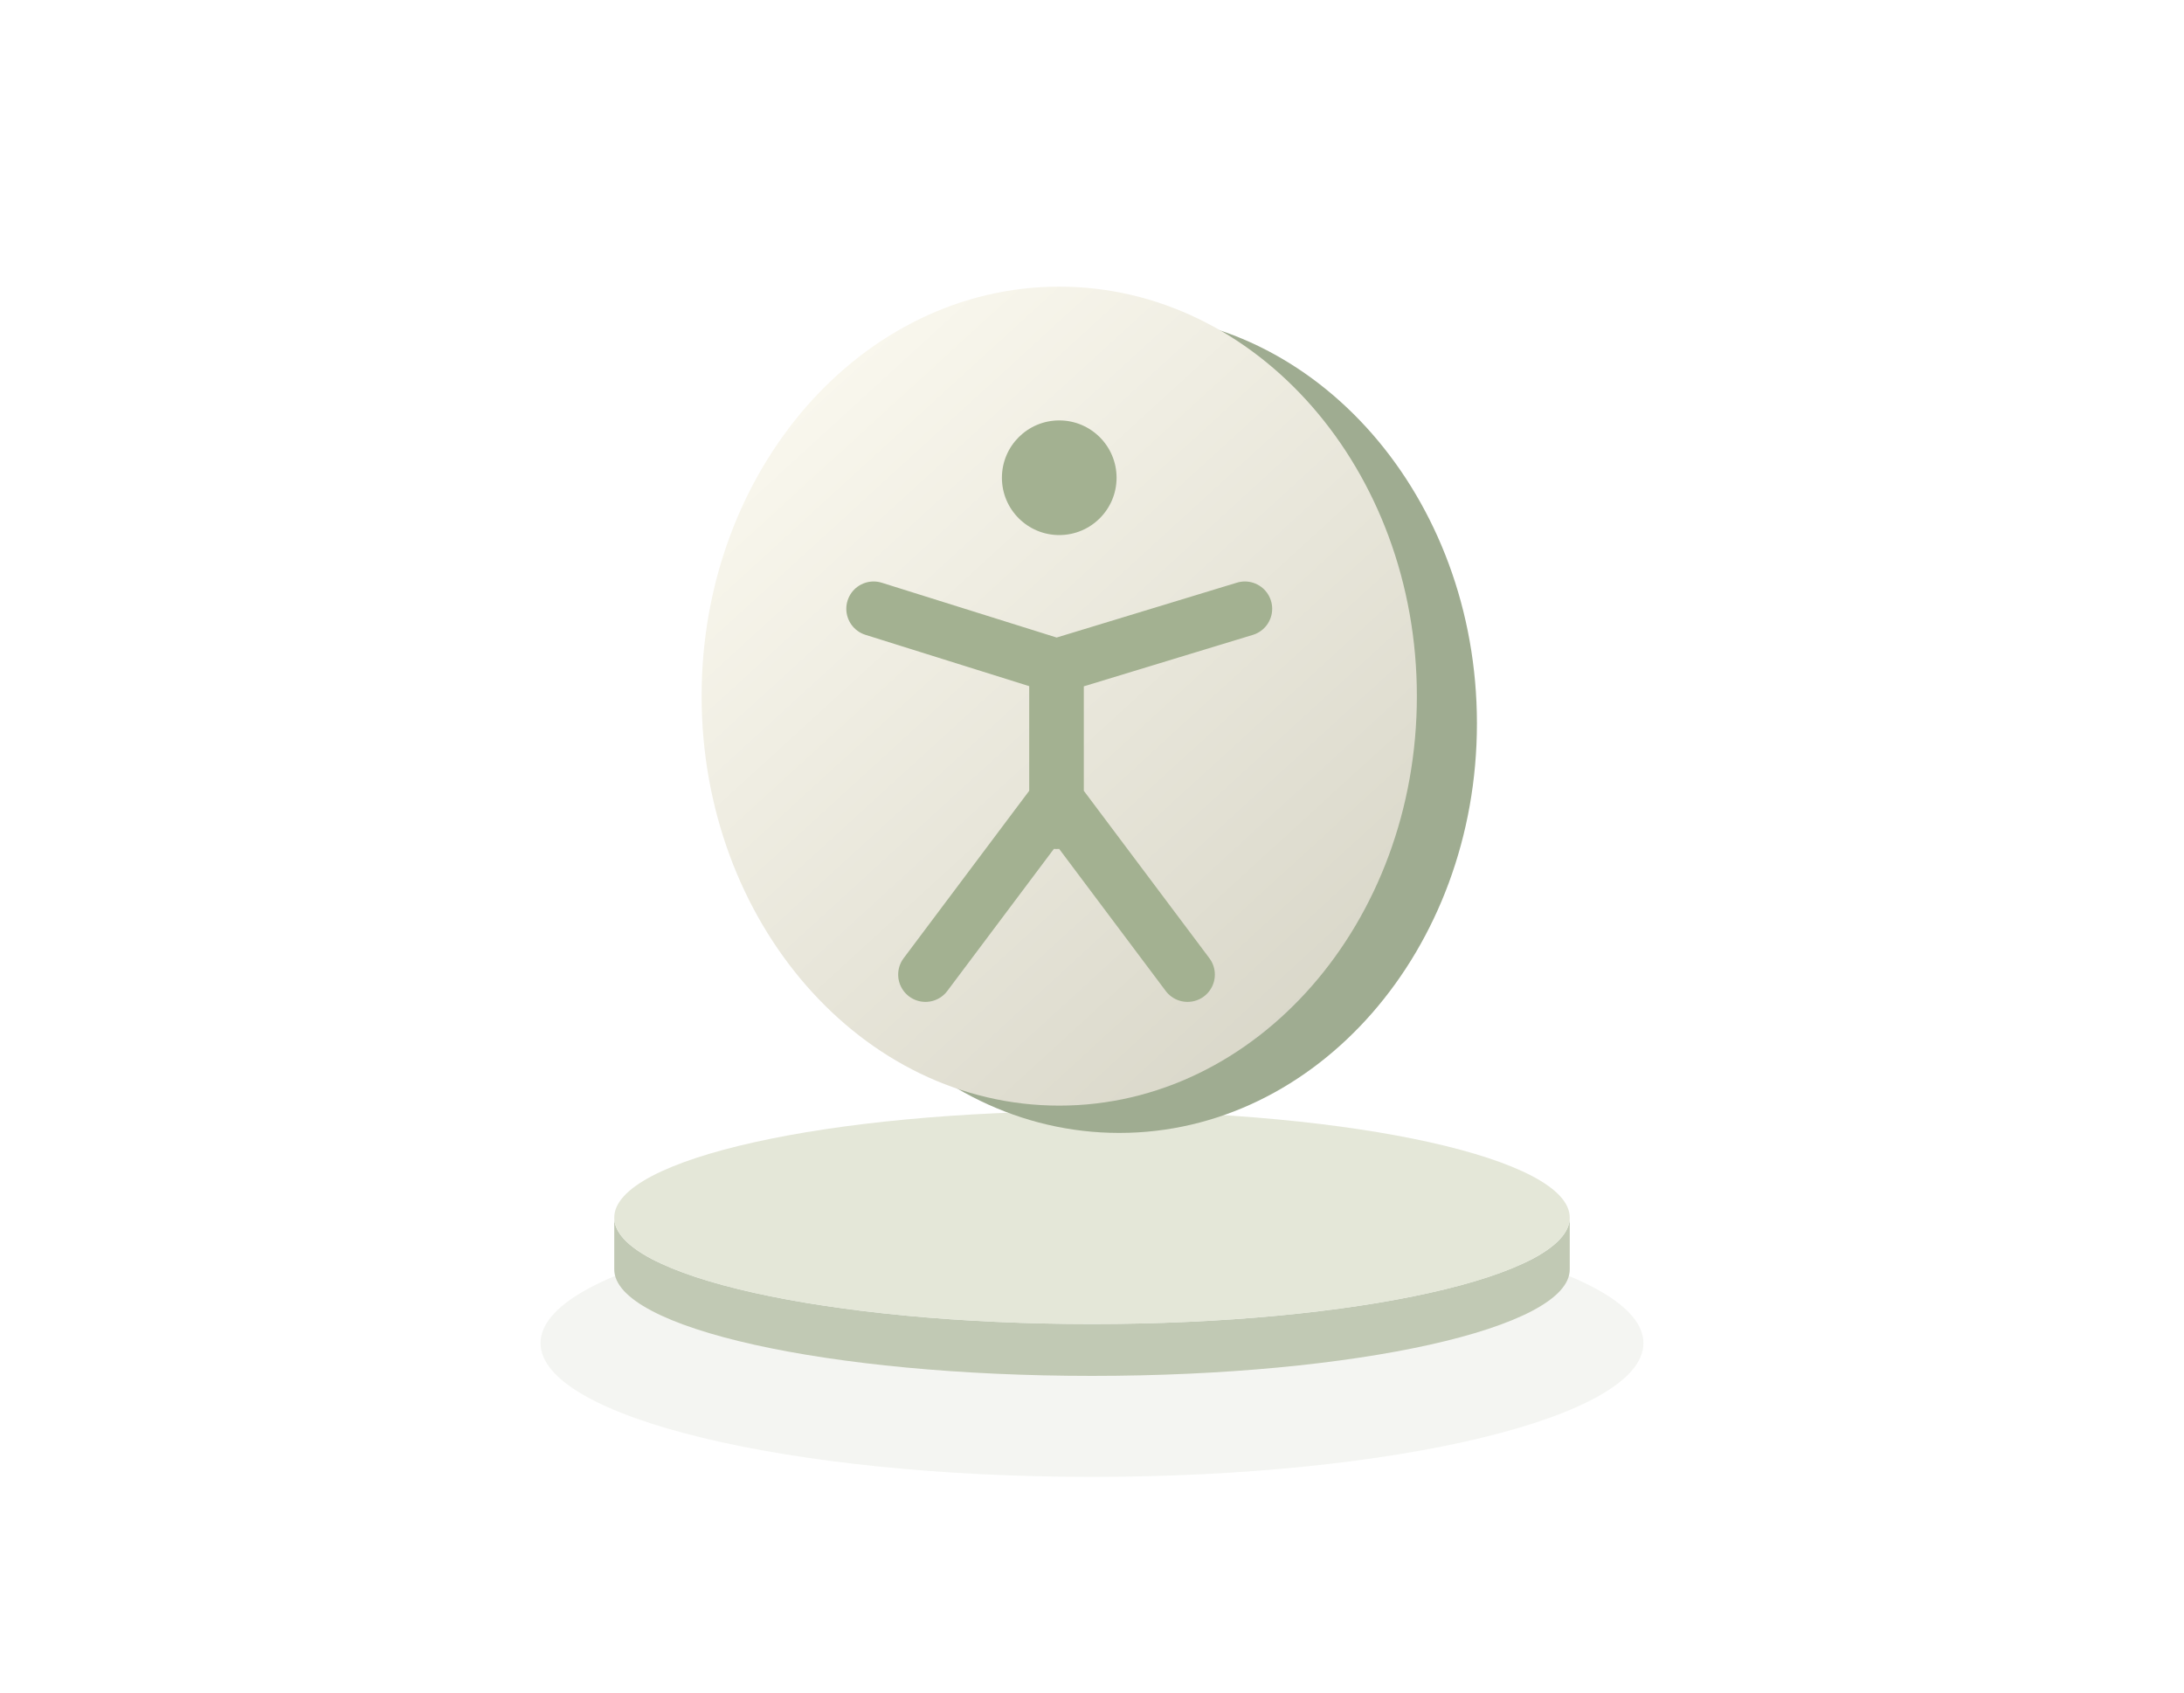
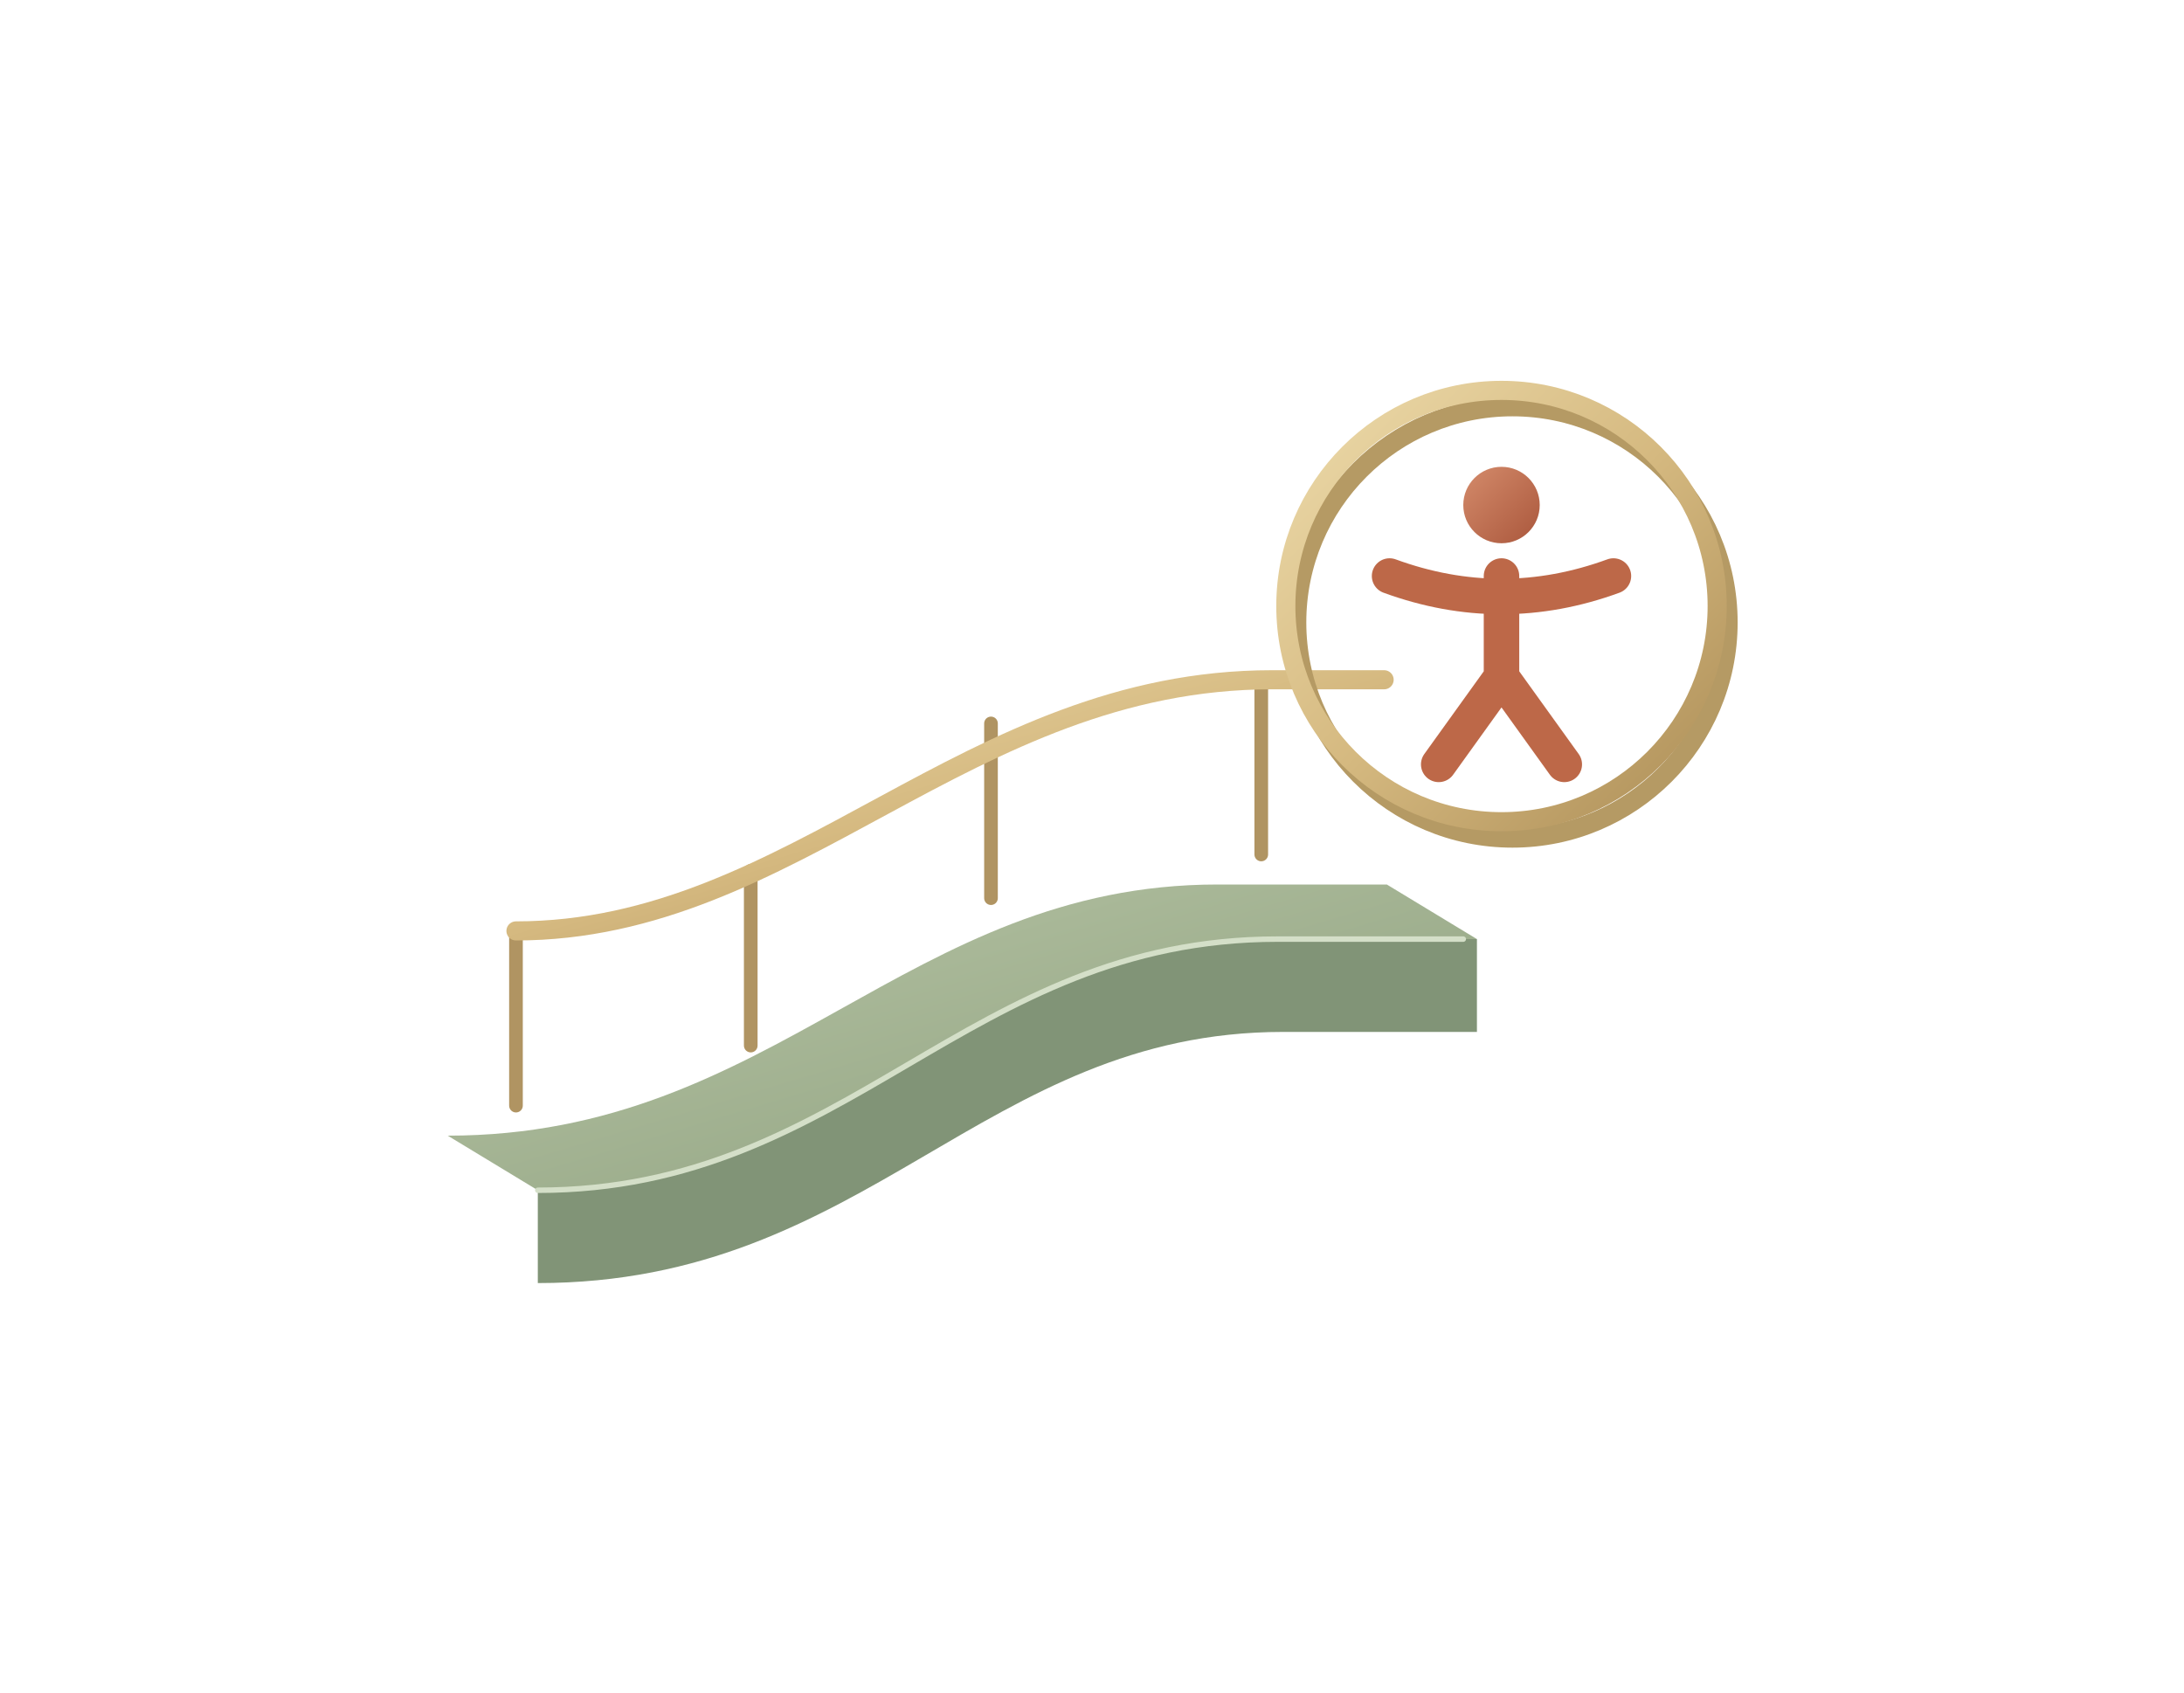
- <svg xmlns="http://www.w3.org/2000/svg" viewBox="0 0 800 620">
+ <svg xmlns="http://www.w3.org/2000/svg" viewBox="0 0 800 620" role="img" aria-labelledby="title desc">
  <defs>
-     <linearGradient id="ivory" x2=".8" y2="1">
+     <linearGradient id="ivory" x1="0" y1="0" x2="1" y2="1">
      <stop stop-color="#fffdf4" />
-       <stop offset="1" stop-color="#d8d6c8" />
+       <stop offset="1" stop-color="#e4e0cf" />
    </linearGradient>
-     <linearGradient id="clay" x2="1" y2="1">
-       <stop stop-color="#d49476" />
-       <stop offset="1" stop-color="#a35a40" />
+     <linearGradient id="sage" x1="0" y1="0" x2="1" y2="1">
+       <stop stop-color="#b8c5a6" />
+       <stop offset="1" stop-color="#8c9f7d" />
    </linearGradient>
-     <linearGradient id="glass" x2="1" y2="1">
-       <stop stop-color="#b9d4ce" />
-       <stop offset=".5" stop-color="#688d88" />
-       <stop offset="1" stop-color="#c1d6cd" />
+     <linearGradient id="clay" x1="0" y1="0" x2="1" y2="1">
+       <stop stop-color="#d48b6b" />
+       <stop offset="1" stop-color="#aa573c" />
    </linearGradient>
-     <linearGradient id="gold" x2="1" y2="1">
-       <stop stop-color="#eee0b6" />
-       <stop offset=".5" stop-color="#c9a868" />
-       <stop offset="1" stop-color="#a68a56" />
+     <linearGradient id="gold" x1="0" y1="0" x2="1" y2="1">
+       <stop stop-color="#eddbab" />
+       <stop offset=".5" stop-color="#d5b980" />
+       <stop offset="1" stop-color="#ad8e57" />
    </linearGradient>
+     <linearGradient id="glass" x1="0" y1="0" x2="1" y2="1">
+       <stop stop-color="#e5eeea" stop-opacity=".72" />
+       <stop offset=".55" stop-color="#a8c1b7" stop-opacity=".4" />
+       <stop offset="1" stop-color="#d7e6de" stop-opacity=".65" />
+     </linearGradient>
+     <radialGradient id="skin" cx=".3" cy=".2" r=".9">
+       <stop stop-color="#d6a17c" />
+       <stop offset="1" stop-color="#a57152" />
+     </radialGradient>
+     <linearGradient id="fade" x1="0" y1="0" x2="0" y2="1">
+       <stop offset="0" stop-color="white" stop-opacity="0" />
+       <stop offset=".17" stop-color="white" />
+       <stop offset=".78" stop-color="white" />
+       <stop offset="1" stop-color="white" stop-opacity="0" />
+     </linearGradient>
+     <mask id="street-fade">
+       <rect width="800" height="620" fill="url(#fade)" />
+     </mask>
  </defs>
-   <ellipse cx="400" cy="492" rx="202" ry="49" fill="#b5bea7" opacity=".15" />
-   <path d="M225 446a175 39 0 0 0 350 0v19a175 39 0 0 1-350 0Z" fill="#c1c9b4" />
-   <ellipse cx="400" cy="446" rx="175" ry="39" fill="#e4e7d8" />
-   <ellipse cx="410" cy="265" rx="131" ry="150" fill="#9fac91" />
-   <ellipse cx="388" cy="255" rx="131" ry="150" fill="url(#ivory)" />
-   <circle cx="388" cy="175" r="21" fill="#a3b191" />
-   <path d="m320 223 67 21 69-21M387 246v55m0-8-48 64m48-64 48 64" stroke="#a3b191" stroke-width="20" stroke-linecap="round" fill="none" />
+   <g stroke-linecap="round" stroke-linejoin="round">
+     <path d="M197 436C311 436 354 344 468 344H541V378H470C360 378 318 470 197 470Z" fill="#819477" />
+     <path d="M164 416C284 416 332 324 446 324H508L541 344H468C354 344 311 436 197 436Z" fill="url(#sage)" />
+     <path d="M197 436C311 436 354 344 468 344H536" fill="none" stroke="#d4dfc8" stroke-width="2" stroke-linecap="round" stroke-linejoin="round" />
+     <path d="M189 405V341M275 383V319M363 329V265M462 313V249" fill="none" stroke="#b09462" stroke-width="5" stroke-linecap="round" stroke-linejoin="round" />
+     <path d="M189 341C291 341 354 249 466 249H507" fill="none" stroke="url(#gold)" stroke-width="7" stroke-linecap="round" stroke-linejoin="round" />
+     <circle cx="554" cy="228" r="79" fill="none" stroke="#b59a64" stroke-width="7" />
+     <circle cx="550" cy="222" r="79" fill="none" stroke="url(#gold)" stroke-width="7" />
+     <circle cx="550" cy="185" r="14" fill="url(#clay)" />
+     <path d="M550 211V251M509 211Q550 226 591 211M550 248 527 280M550 248 573 280" fill="none" stroke="#bd6848" stroke-width="13" stroke-linecap="round" stroke-linejoin="round" />
+   </g>
</svg>
